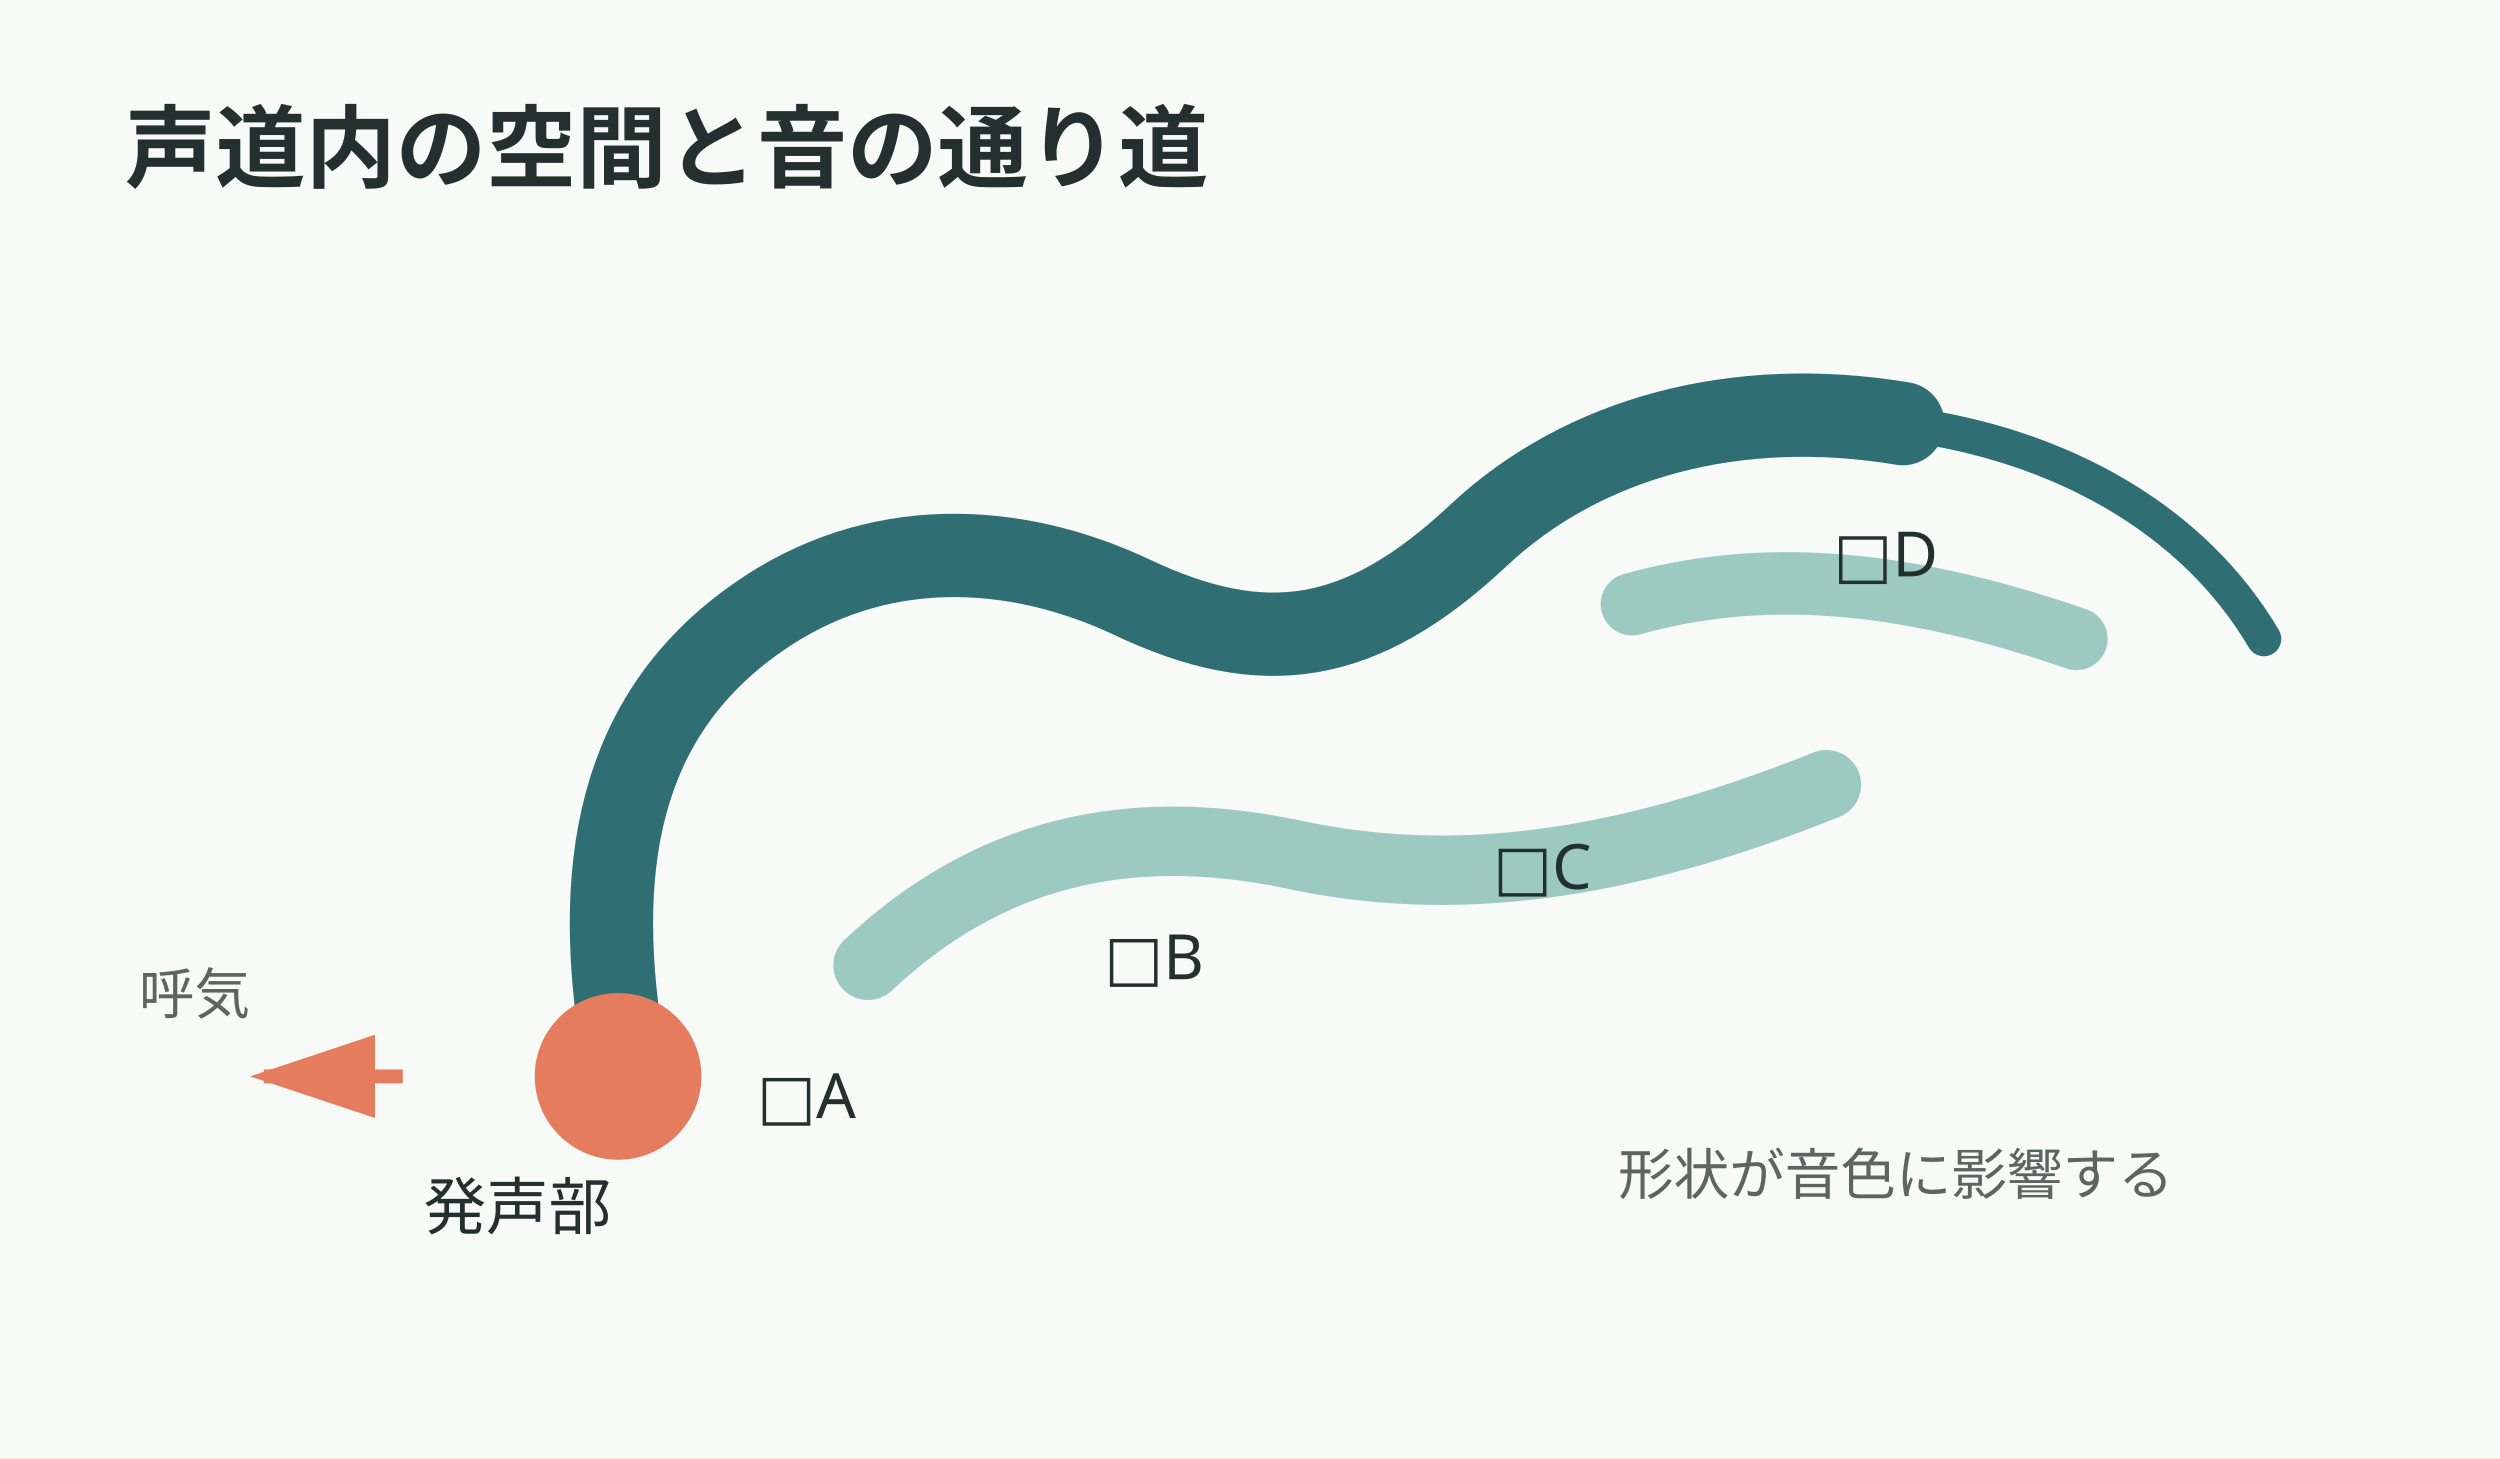
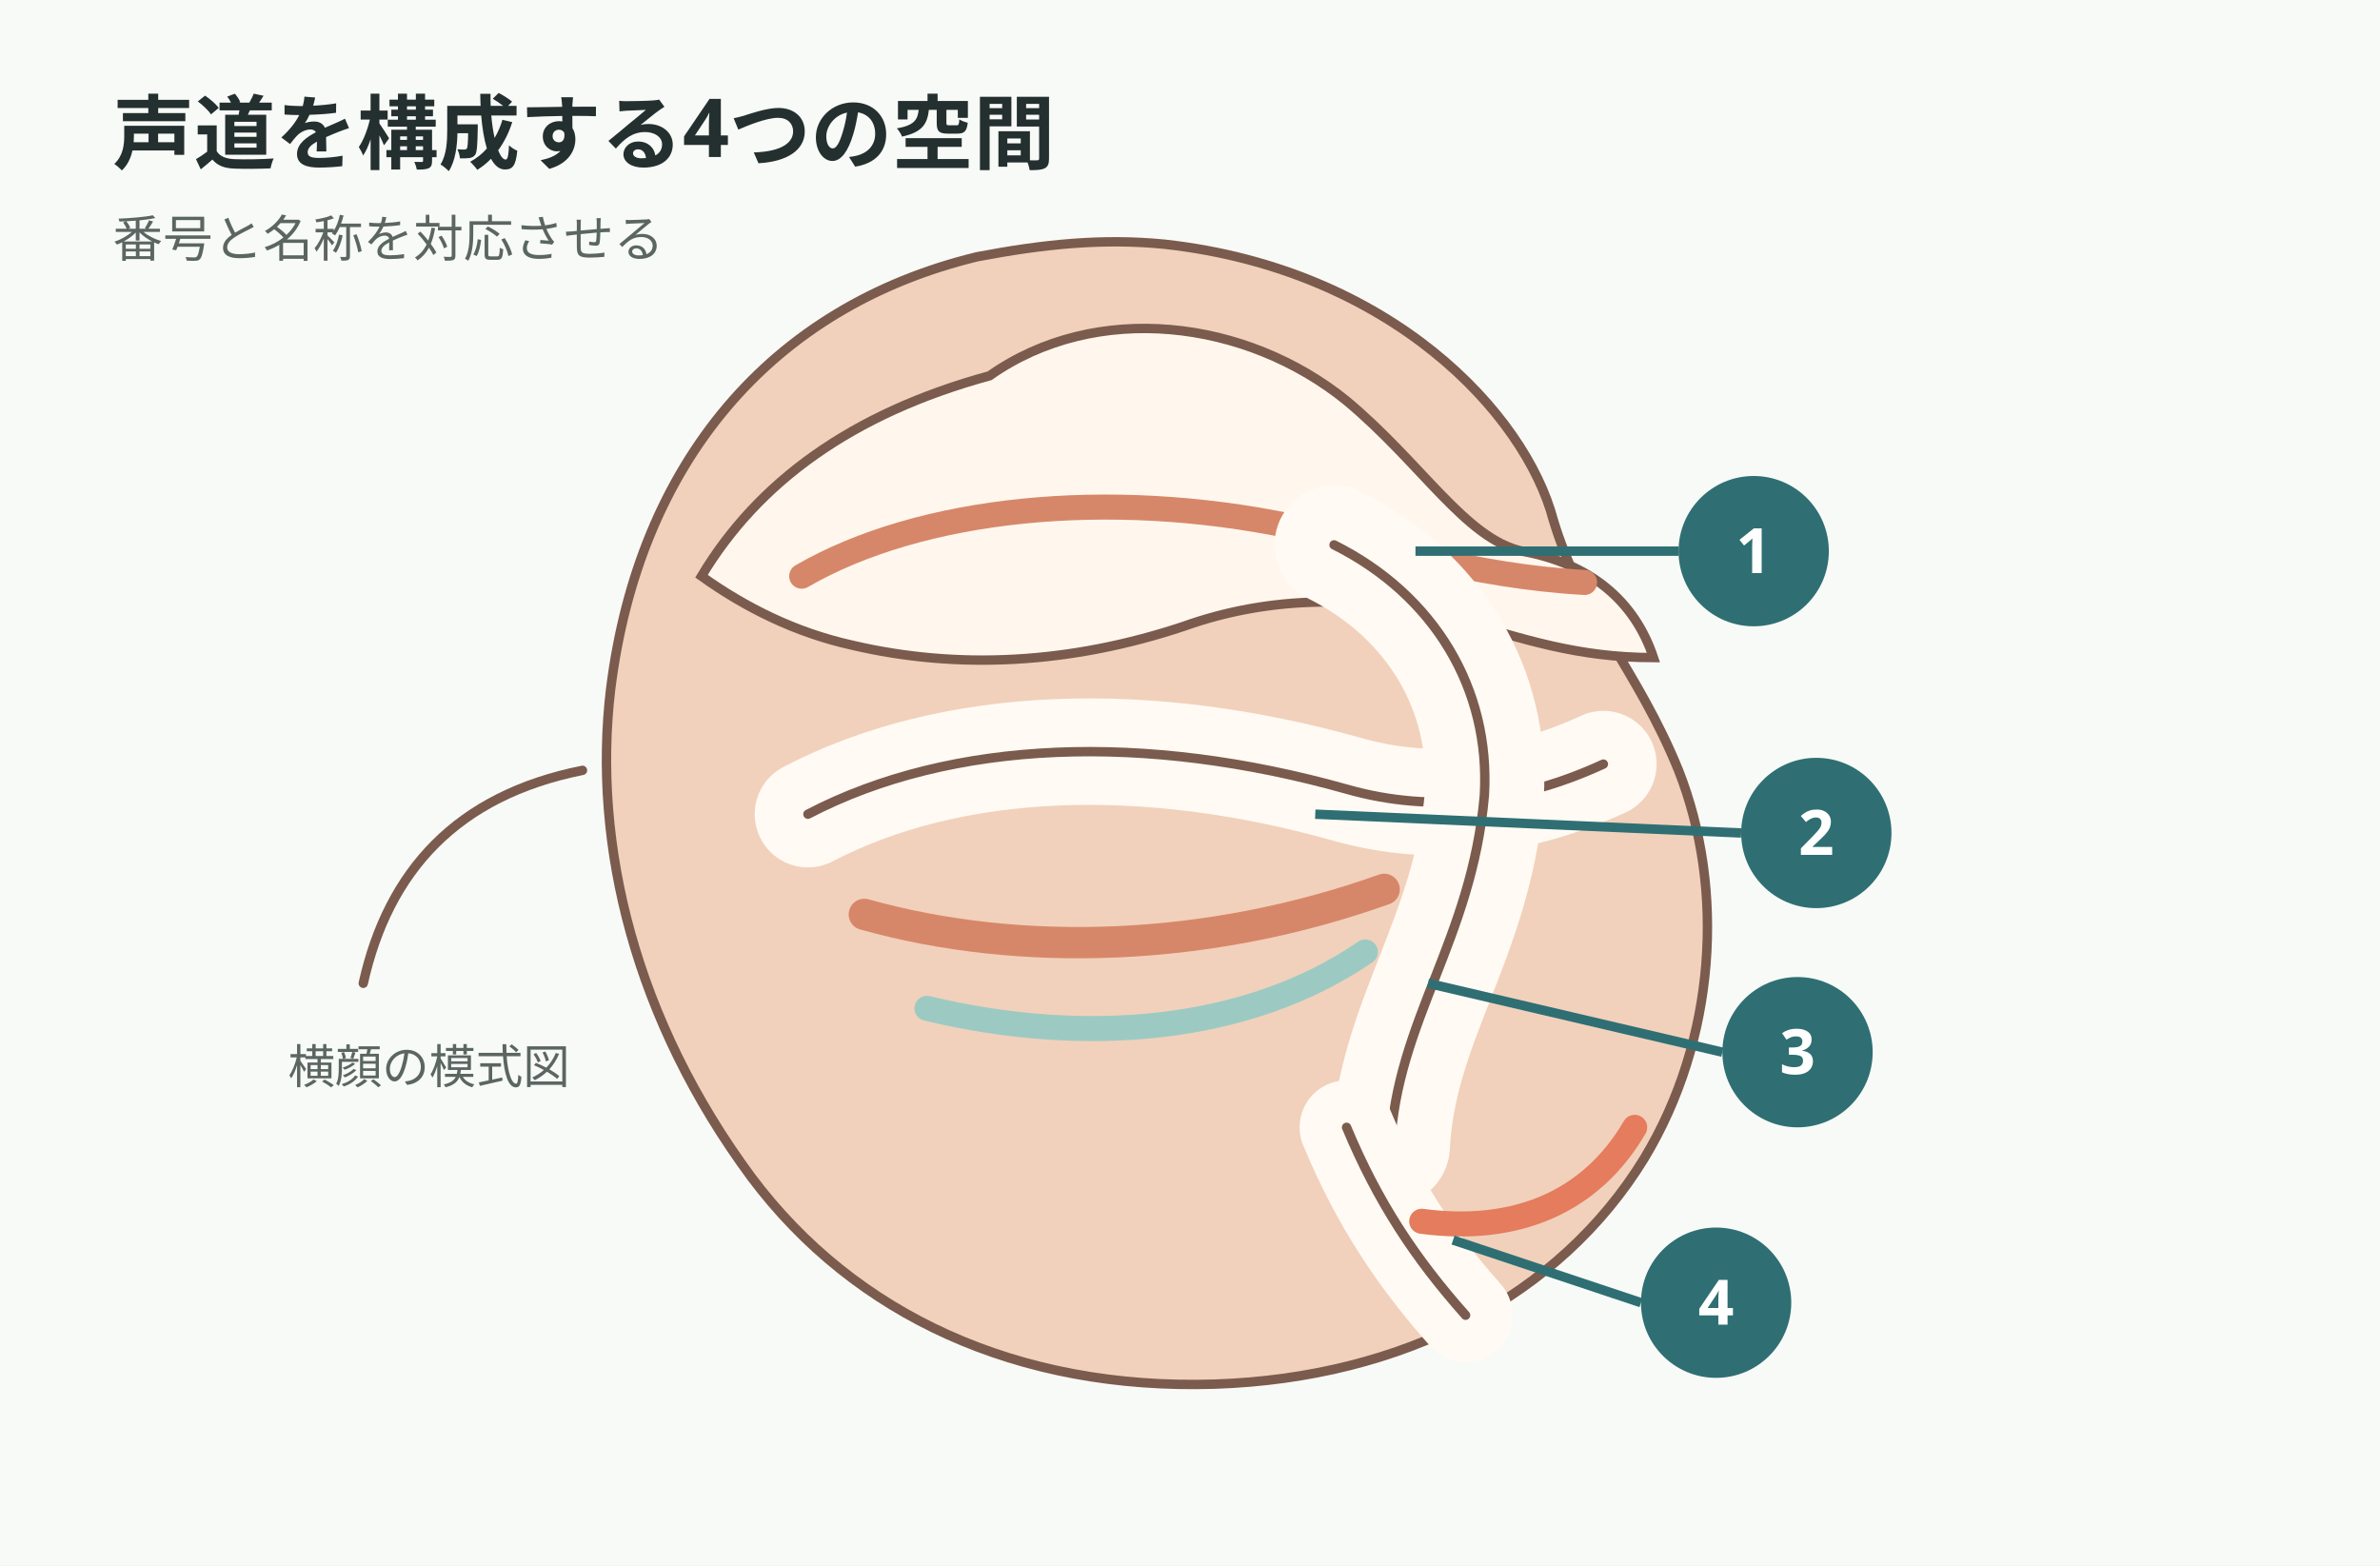
- <svg xmlns="http://www.w3.org/2000/svg" viewBox="0 0 720 420" role="img" aria-labelledby="title desc">
-   <rect width="720" height="420" fill="#f8faf7" />
-   <text x="36" y="52" font-family="sans-serif" font-size="26" font-weight="700" fill="#24302f">声道内の空間と音の通り道</text>
-   <path d="M180 306 C170 250 178 206 218 178 C252 154 292 156 326 172 C364 190 392 186 426 154 C456 126 500 114 548 122" fill="none" stroke="#2f6f73" stroke-width="24" stroke-linecap="round" />
-   <path d="M250 278 C284 246 324 236 372 246 C418 256 466 250 526 226" fill="none" stroke="#9ccac3" stroke-width="20" stroke-linecap="round" />
-   <path d="M470 174 C506 164 546 166 598 184" fill="none" stroke="#9ccac3" stroke-width="18" stroke-linecap="round" />
-   <circle cx="178" cy="310" r="24" fill="#e47c5d" />
-   <text x="122" y="354" font-family="sans-serif" font-size="18" fill="#24302f">発声部</text>
-   <text x="218" y="322" font-family="sans-serif" font-size="18" fill="#24302f">□A</text>
-   <text x="318" y="282" font-family="sans-serif" font-size="18" fill="#24302f">□B</text>
-   <text x="430" y="256" font-family="sans-serif" font-size="18" fill="#24302f">□C</text>
-   <text x="528" y="166" font-family="sans-serif" font-size="18" fill="#24302f">□D</text>
-   <path d="M116 310 H76" stroke="#e47c5d" stroke-width="4" marker-end="url(#arrow)" />
-   <text x="40" y="292" font-family="sans-serif" font-size="16" fill="#5b6663">呼気</text>
-   <path d="M548 122 C594 128 632 150 652 184" fill="none" stroke="#2f6f73" stroke-width="10" stroke-linecap="round" />
-   <text x="466" y="344" font-family="sans-serif" font-size="16" fill="#5b6663">形状が音色に影響する</text>
-   <defs>
-     <marker id="arrow" markerWidth="10" markerHeight="10" refX="8" refY="3" orient="auto">
-       <path d="M0,0 L0,6 L9,3 z" fill="#e47c5d" />
-     </marker>
-   </defs>
+ <svg xmlns="http://www.w3.org/2000/svg" viewBox="0 0 760 500" role="img" aria-labelledby="title desc">
+   <rect width="760" height="500" fill="#f8faf7" />
+   <text x="36" y="52" font-family="sans-serif" font-size="26" font-weight="700" fill="#24302f">声道を構成する4つの空間</text>
+   <text x="36" y="82" font-family="sans-serif" font-size="16" fill="#5b6663">番号と名称を対応させる</text>
+   <path d="M312 82 C246 98 204 148 195 220 C189 270 203 326 240 376 C273 420 325 444 388 442 C448 440 498 414 525 370 C548 332 551 284 536 246 C523 214 505 196 496 166 C487 132 444 86 372 78 C352 76 333 78 312 82 Z" fill="#f1d1bb" stroke="#7b5b4d" stroke-width="3" />
+   <path d="M316 120 C350 96 398 102 430 128 C454 148 468 172 486 176 C508 180 522 192 528 210 C504 210 486 204 466 198 C436 190 406 190 378 200 C342 212 306 214 272 206 C254 202 238 194 224 184 C242 154 272 132 316 120 Z" fill="#fff7ee" stroke="#7b5b4d" stroke-width="3" />
+   <path d="M256 184 C294 162 354 156 412 168 C440 174 470 184 506 186" fill="none" stroke="#d78769" stroke-width="8" stroke-linecap="round" />
+   <path d="M258 260 C304 236 366 234 430 252 C458 260 486 256 512 244" fill="none" stroke="#fffaf4" stroke-width="34" stroke-linecap="round" />
+   <path d="M258 260 C304 236 366 234 430 252 C458 260 486 256 512 244" fill="none" stroke="#7b5b4d" stroke-width="3" stroke-linecap="round" />
+   <path d="M426 174 C458 190 476 220 474 254 C470 300 446 326 444 366" fill="none" stroke="#fffaf4" stroke-width="38" stroke-linecap="round" />
+   <path d="M426 174 C458 190 476 220 474 254 C470 300 446 326 444 366" fill="none" stroke="#7b5b4d" stroke-width="3" stroke-linecap="round" />
+   <path d="M430 360 C440 384 452 402 468 420" fill="none" stroke="#fffaf4" stroke-width="30" stroke-linecap="round" />
+   <path d="M430 360 C440 384 452 402 468 420" fill="none" stroke="#7b5b4d" stroke-width="3" stroke-linecap="round" />
+   <path d="M276 292 C326 306 386 304 442 284" fill="none" stroke="#d78769" stroke-width="10" stroke-linecap="round" />
+   <path d="M296 322 C346 334 398 330 436 304" fill="none" stroke="#9ccac3" stroke-width="8" stroke-linecap="round" />
+   <path d="M454 390 C484 394 508 384 522 360" fill="none" stroke="#e47c5d" stroke-width="8" stroke-linecap="round" />
+   <g font-family="sans-serif" font-size="20" font-weight="800" text-anchor="middle">
+     <circle cx="560" cy="176" r="24" fill="#2f6f73" />
+     <text x="560" y="183" fill="#fff">1</text>
+     <line x1="536" y1="176" x2="452" y2="176" stroke="#2f6f73" stroke-width="3" />
+     <circle cx="580" cy="266" r="24" fill="#2f6f73" />
+     <text x="580" y="273" fill="#fff">2</text>
+     <line x1="556" y1="266" x2="420" y2="260" stroke="#2f6f73" stroke-width="3" />
+     <circle cx="574" cy="336" r="24" fill="#2f6f73" />
+     <text x="574" y="343" fill="#fff">3</text>
+     <line x1="550" y1="336" x2="456" y2="314" stroke="#2f6f73" stroke-width="3" />
+     <circle cx="548" cy="416" r="24" fill="#2f6f73" />
+     <text x="548" y="423" fill="#fff">4</text>
+     <line x1="524" y1="416" x2="464" y2="396" stroke="#2f6f73" stroke-width="3" />
+   </g>
+   <path d="M186 246 C146 254 124 278 116 314" fill="none" stroke="#7b5b4d" stroke-width="3" stroke-linecap="round" />
+   <text x="92" y="346" font-family="sans-serif" font-size="15" fill="#5b6663">横顔の模式図</text>
</svg>
